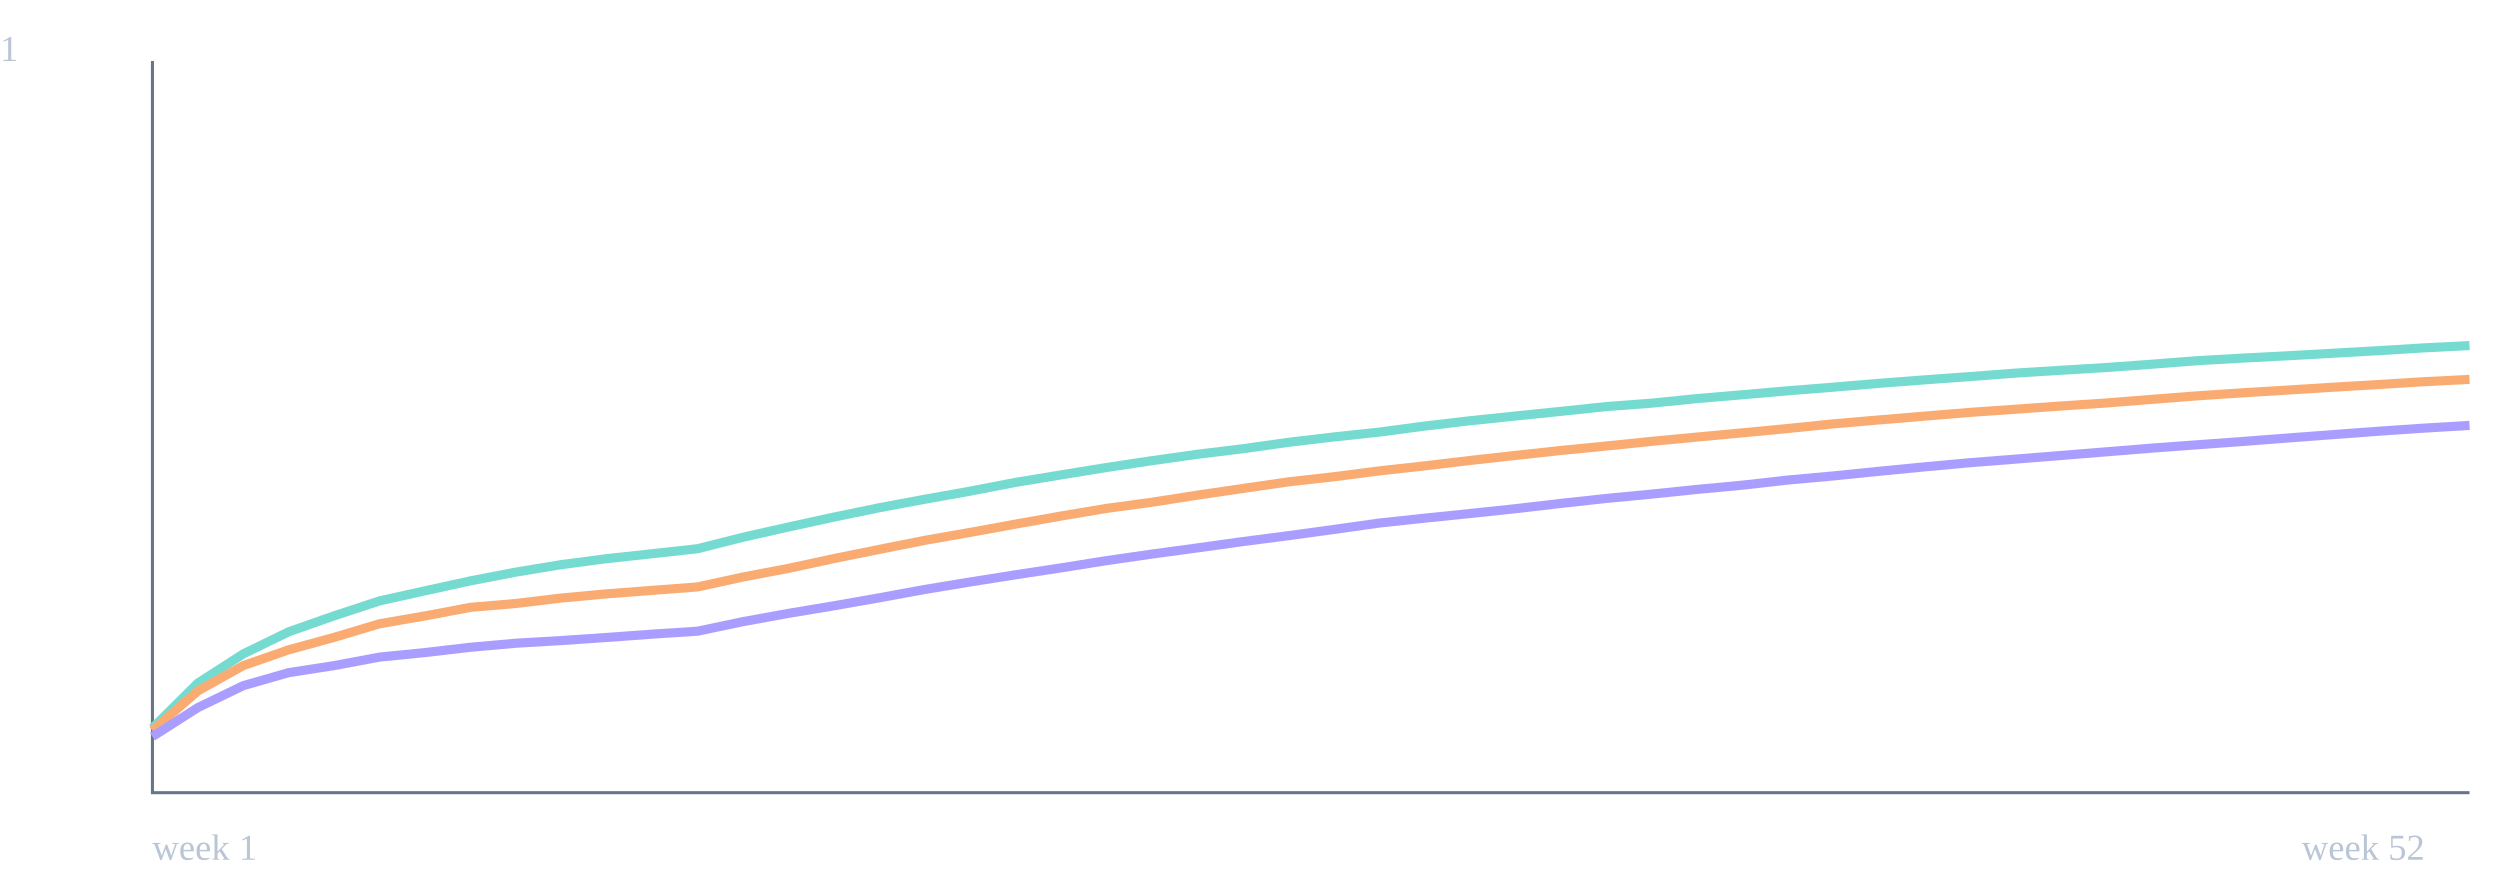
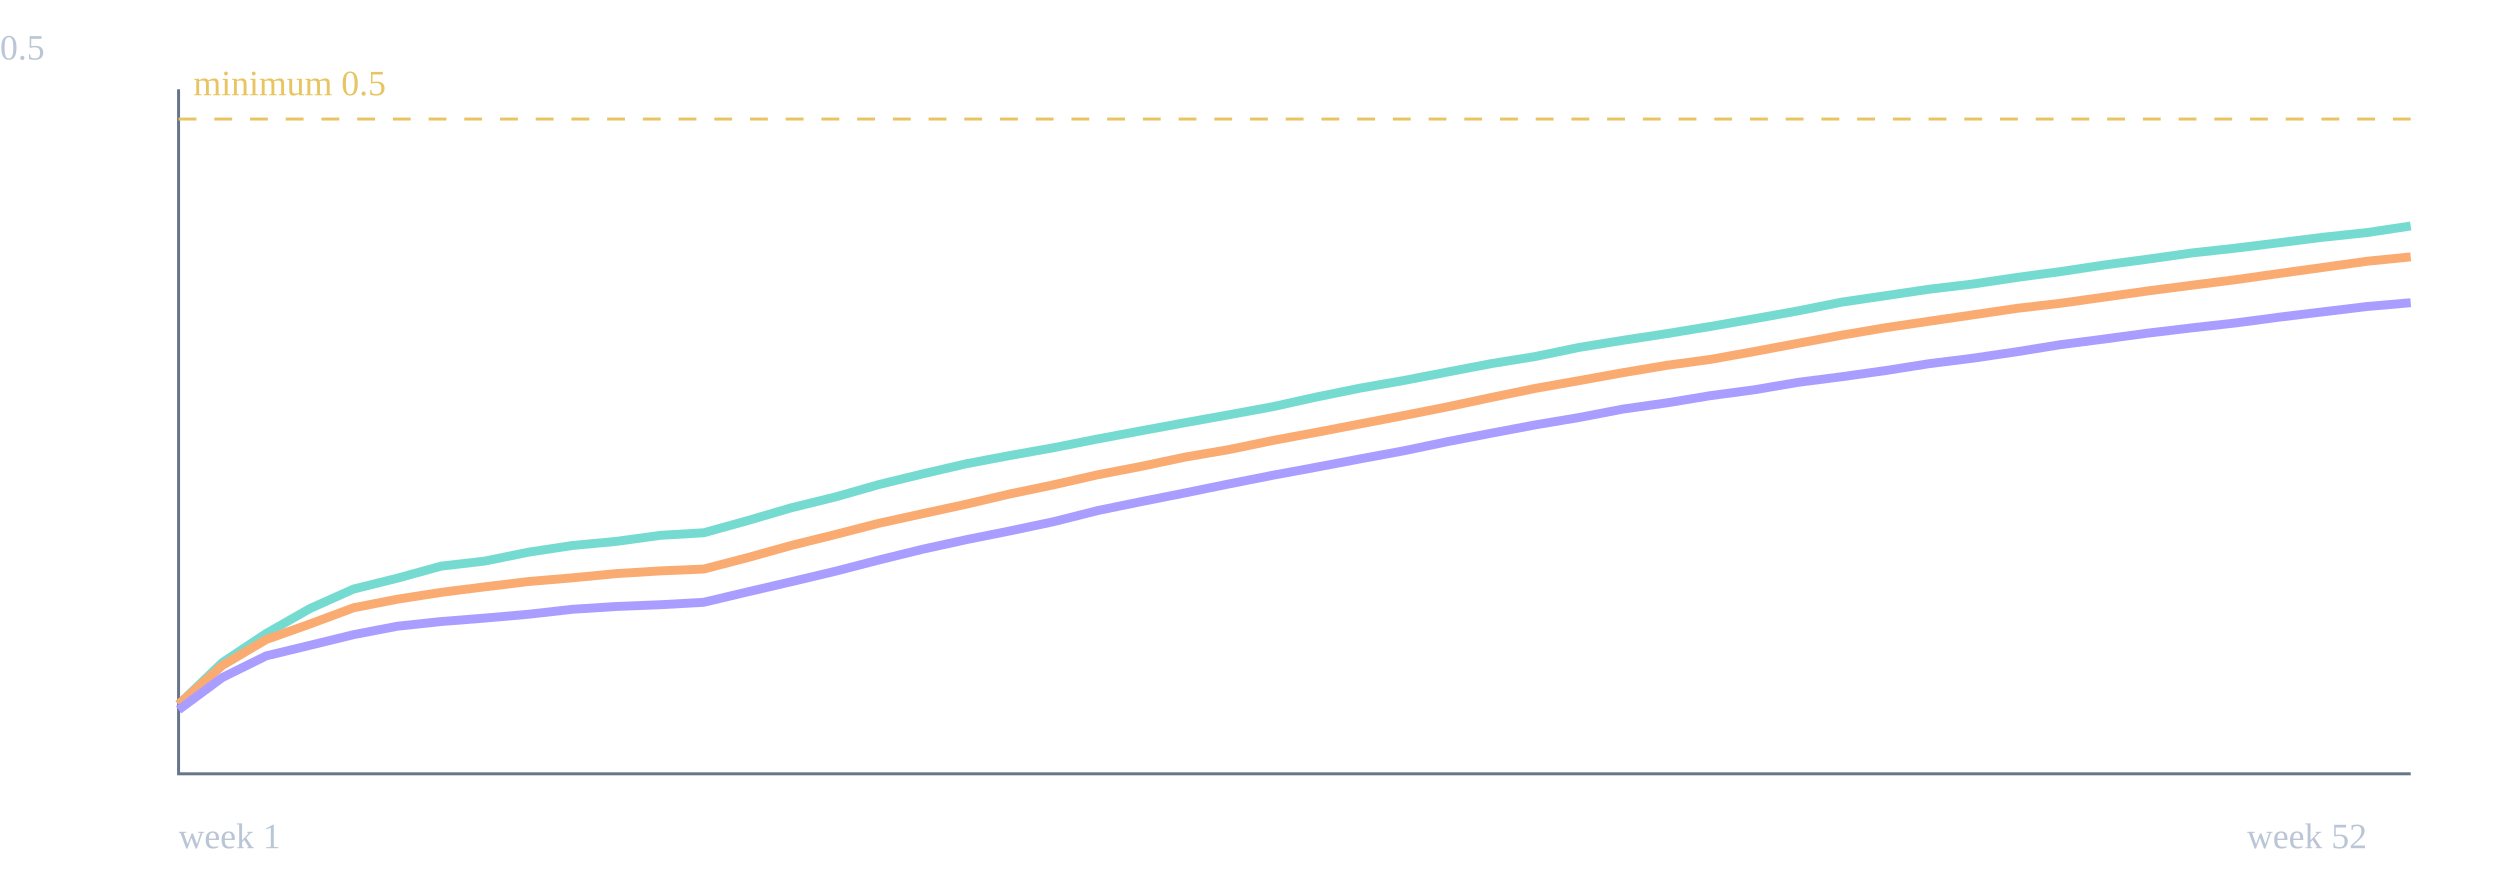
- <svg xmlns="http://www.w3.org/2000/svg" style="background:#101b2b" role="img" aria-label="Burn / emission" viewBox="0 0 820 290">
-   <text x="0" y="20" fill="#bac6d6">1</text>
-   <path d="M50 20V260H810" fill="none" stroke="#67758b" />
-   <polyline fill="none" stroke="#75dbd0" stroke-width="3" points="50,238.806 64.902,224.045 79.804,214.47 94.706,207.22 109.608,201.986 124.51,197.089 139.412,193.779 154.314,190.517 169.216,187.648 184.118,185.193 199.02,183.234 213.922,181.617 228.824,179.973 243.725,176.208 258.627,172.852 273.529,169.599 288.431,166.527 303.333,163.75 318.235,161.09 333.137,158.215 348.039,155.754 362.941,153.339 377.843,151.096 392.745,148.999 407.647,147.188 422.549,145.088 437.451,143.325 452.353,141.732 467.255,139.752 482.157,138.005 497.059,136.447 511.961,134.927 526.863,133.349 541.765,132.236 556.667,130.727 571.569,129.473 586.471,128.175 601.373,126.994 616.275,125.739 631.176,124.601 646.078,123.525 660.98,122.386 675.882,121.458 690.784,120.55 705.686,119.472 720.588,118.315 735.49,117.466 750.392,116.698 765.294,115.861 780.196,115.016 795.098,114.1 810,113.341" />
-   <polyline fill="none" stroke="#faab72" stroke-width="3" points="50,239.588 64.902,226.623 79.804,218.301 94.706,213.131 109.608,209.053 124.51,204.588 139.412,202.023 154.314,199.208 169.216,197.936 184.118,196.152 199.02,194.777 213.922,193.641 228.824,192.509 243.725,189.248 258.627,186.424 273.529,183.209 288.431,180.194 303.333,177.227 318.235,174.62 333.137,171.899 348.039,169.252 362.941,166.753 377.843,164.736 392.745,162.398 407.647,160.222 422.549,158.055 437.451,156.377 452.353,154.457 467.255,152.81 482.157,151.035 497.059,149.374 511.961,147.751 526.863,146.286 541.765,144.758 556.667,143.349 571.569,141.96 586.471,140.541 601.373,139.021 616.275,137.74 631.176,136.5 646.078,135.268 660.98,134.232 675.882,133.176 690.784,132.185 705.686,130.999 720.588,129.842 735.49,128.852 750.392,127.944 765.294,127.003 780.196,126.118 795.098,125.192 810,124.44" />
-   <polyline fill="none" stroke="#a99eff" stroke-width="3" points="50,241.605 64.902,232.09 79.804,224.89 94.706,220.619 109.608,218.313 124.51,215.521 139.412,214.033 154.314,212.299 169.216,210.977 184.118,210.099 199.02,209.083 213.922,207.999 228.824,207.024 243.725,203.891 258.627,201.181 273.529,198.696 288.431,196.07 303.333,193.339 318.235,190.884 333.137,188.523 348.039,186.258 362.941,183.882 377.843,181.735 392.745,179.711 407.647,177.638 422.549,175.708 437.451,173.668 452.353,171.56 467.255,169.961 482.157,168.431 497.059,166.853 511.961,165.115 526.863,163.486 541.765,162.062 556.667,160.522 571.569,159.126 586.471,157.444 601.373,156.094 616.275,154.586 631.176,153.134 646.078,151.769 660.98,150.598 675.882,149.406 690.784,148.205 705.686,146.994 720.588,145.896 735.49,144.809 750.392,143.668 765.294,142.545 780.196,141.44 795.098,140.423 810,139.528" />
-   <text x="50" y="282" fill="#bac6d6">week 1</text>
-   <text x="755" y="282" fill="#bac6d6">week 52</text>
+ <svg xmlns="http://www.w3.org/2000/svg" style="background:#101b2b" role="img" aria-label="Implemented sinks: burn / all claims" viewBox="0 0 840 300">
+   <text x="0" y="20" fill="#bac6d6">0.5</text>
+   <path d="M60 30V260H810" fill="none" stroke="#67758b" />
+   <path d="M60 40H810" stroke="#e8c562" stroke-dasharray="6 6" />
+   <text x="65" y="32" fill="#e8c562">minimum 0.5</text>
+   <polyline fill="none" stroke="#75dbd0" stroke-width="3" points="60,236.72 74.706,222.603 89.412,212.862 104.118,204.482 118.824,197.911 133.529,194.265 148.235,190.211 162.941,188.514 177.647,185.518 192.353,183.282 207.059,181.913 221.765,179.88 236.471,179.009 251.176,174.924 265.882,170.616 280.588,166.998 295.294,162.82 310,159.229 324.706,155.814 339.412,153.032 354.118,150.407 368.824,147.494 383.529,144.73 398.235,142.011 412.941,139.356 427.647,136.654 442.353,133.389 457.059,130.395 471.765,127.828 486.471,124.973 501.176,122.159 515.882,119.787 530.588,116.73 545.294,114.344 560,112.103 574.706,109.689 589.412,107.104 604.118,104.456 618.824,101.515 633.529,99.352 648.235,97.17 662.941,95.426 677.647,93.22 692.353,91.251 707.059,89.032 721.765,87.065 736.471,84.992 751.176,83.375 765.882,81.553 780.588,79.71 795.294,78.145 810,75.932" />
+   <polyline fill="none" stroke="#faab72" stroke-width="3" points="60,236.652 74.706,223.59 89.412,214.895 104.118,209.666 118.824,204.203 133.529,201.332 148.235,199.036 162.941,197.169 177.647,195.389 192.353,194.144 207.059,192.731 221.765,191.826 236.471,191.199 251.176,187.369 265.882,183.26 280.588,179.615 295.294,175.823 310,172.594 324.706,169.401 339.412,165.941 354.118,162.872 368.824,159.523 383.529,156.684 398.235,153.576 412.941,151.058 427.647,148 442.353,145.256 457.059,142.426 471.765,139.589 486.471,136.67 501.176,133.534 515.882,130.492 530.588,127.881 545.294,125.223 560,122.752 574.706,120.762 589.412,118.112 604.118,115.348 618.824,112.62 633.529,110.111 648.235,107.929 662.941,105.783 677.647,103.613 692.353,101.896 707.059,99.829 721.765,97.742 736.471,95.837 751.176,93.976 765.882,91.878 780.588,89.845 795.294,87.783 810,86.305" />
+   <polyline fill="none" stroke="#a99eff" stroke-width="3" points="60,238.506 74.706,227.644 89.412,220.38 104.118,216.826 118.824,213.232 133.529,210.409 148.235,208.836 162.941,207.671 177.647,206.38 192.353,204.717 207.059,203.779 221.765,203.192 236.471,202.369 251.176,198.872 265.882,195.449 280.588,191.962 295.294,188.157 310,184.543 324.706,181.32 339.412,178.367 354.118,175.258 368.824,171.55 383.529,168.532 398.235,165.608 412.941,162.598 427.647,159.686 442.353,156.97 457.059,154.173 471.765,151.448 486.471,148.365 501.176,145.531 515.882,142.751 530.588,140.281 545.294,137.456 560,135.37 574.706,132.938 589.412,130.973 604.118,128.472 618.824,126.576 633.529,124.508 648.235,122.187 662.941,120.349 677.647,118.187 692.353,115.805 707.059,113.907 721.765,111.914 736.471,110.162 751.176,108.507 765.882,106.555 780.588,104.765 795.294,102.991 810,101.708" />
+   <text x="60" y="285" fill="#bac6d6">week 1</text>
+   <text x="755" y="285" fill="#bac6d6">week 52</text>
</svg>
